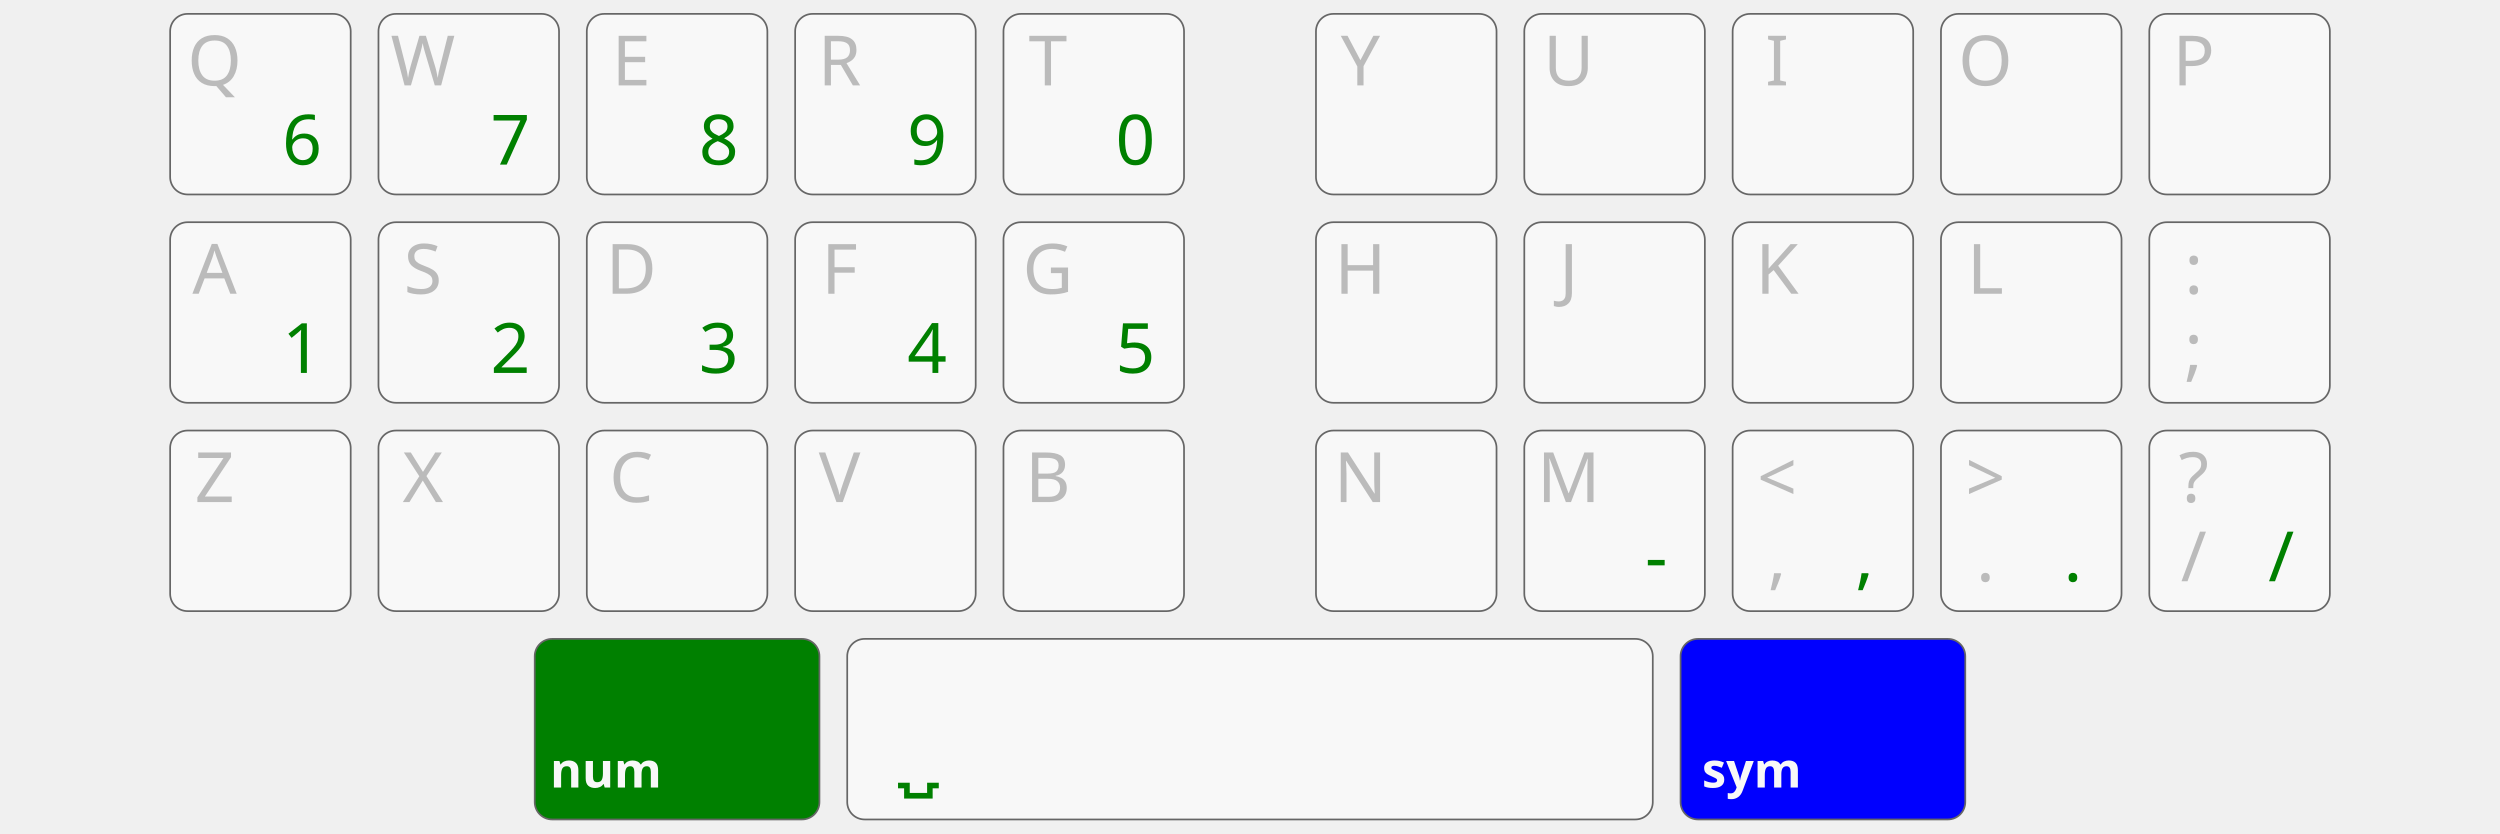
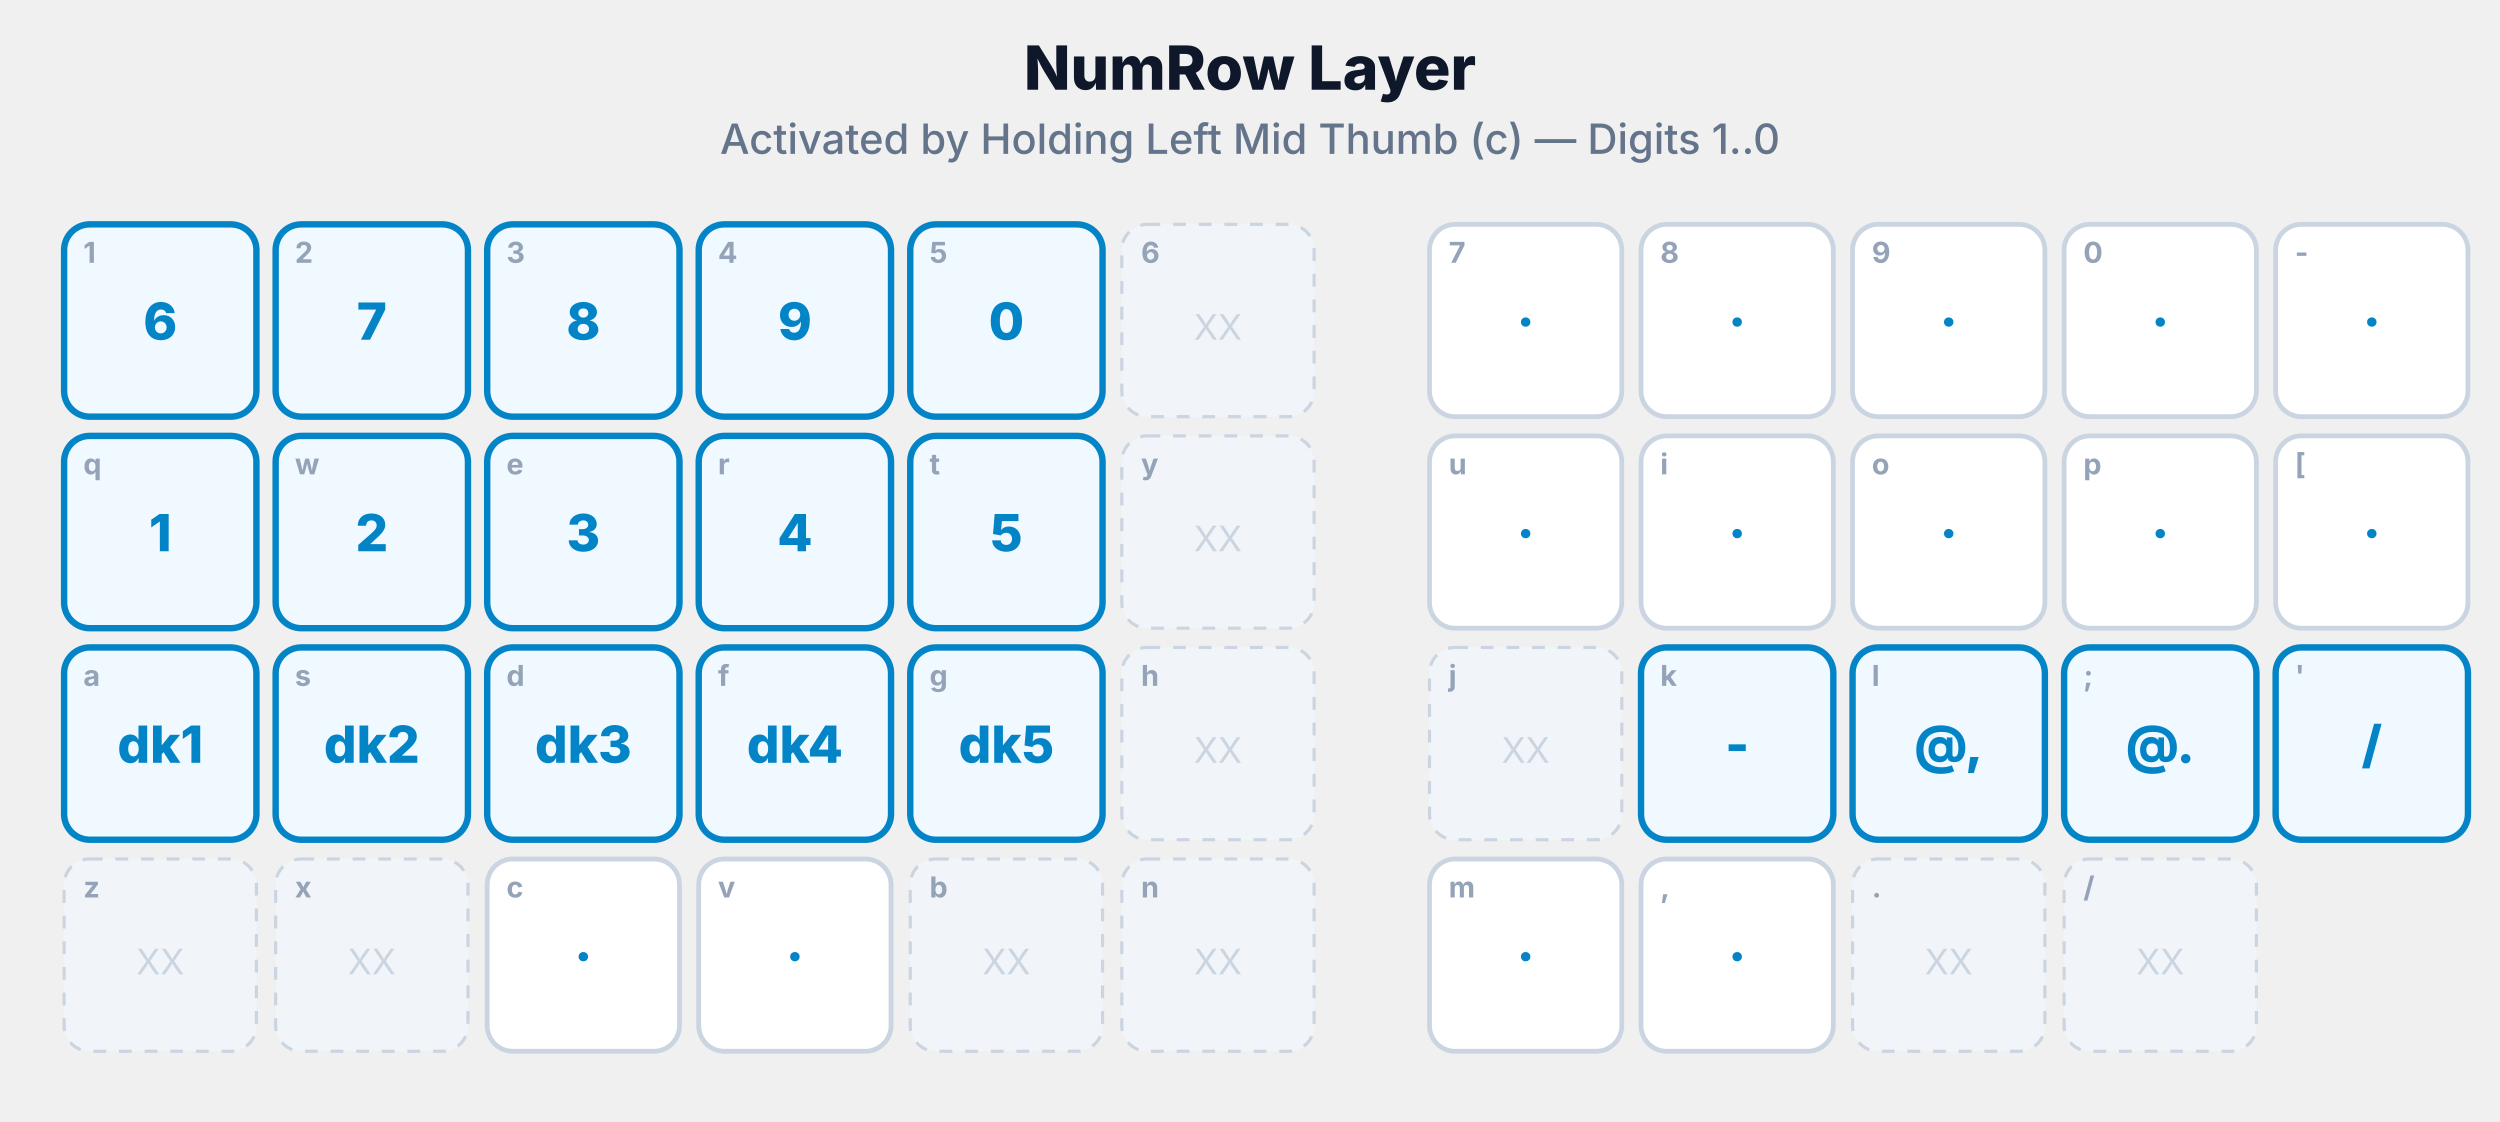
- <svg xmlns="http://www.w3.org/2000/svg" viewBox="90 60 720 240">
+ <svg xmlns="http://www.w3.org/2000/svg" viewBox="0 0 780 350">
  <style>
-     :root {
-       color-scheme: light dark;
-     }
-     rect {
-       fill: #f8f8f8;
-       stroke: #666;
-       stroke-width: .5px;
-     }
-     text {
-       fill: #bbb;
-       font: normal 20px sans-serif;
-       text-align: center;
-       text-anchor: middle;
-     }
-     .dualKey { fill: #ddd; transform: translateY(26px); }
- 
-     #row_AD { transform: translate(64px,  64px); }
-     #row_AC { transform: translate(64px, 124px); }
-     #row_AB { transform: translate(64px, 184px); }
-     #row_AA { transform: translate(64px, 244px); }
-     .left   { transform: translate(-15px, 0); }
-     .right  { transform: translate(+15px, 0); }
- 
-     .layer  { font-size: 14px; font-weight: bold; fill: #f8f8f8; }
-     .layerNum { fill: green; }
-     .layerSym { font-weight: normal; }
-     .layerMod { font-weight: bold; font-size: 14px; }
- 
-     .layerSym, .colorSym { fill: blue; }
- 
+     :root { color-scheme: light dark; }
+     rect.key { fill: #ffffff; stroke: #cbd5e1; stroke-width: 1.5px; rx: 8px; ry: 8px; }
+     rect.gap { fill: #f1f5f9; stroke: #cbd5e1; stroke-dasharray: 4 4; rx: 8px; ry: 8px; }
+     rect.active { fill: #f0f9ff; stroke: #0284c7; stroke-width: 2px; rx: 8px; ry: 8px; }
+     text { font-family: system-ui, -apple-system, sans-serif; text-anchor: middle; }
+     text.title { font-size: 19px; font-weight: 800; fill: #0f172a; }
+     text.subtitle { font-size: 13px; font-weight: 500; fill: #64748b; }
+     text.phys { font-size: 9px; font-weight: 700; fill: #94a3b8; text-anchor: start; }
+     text.main { font-size: 16px; font-weight: 800; fill: #0284c7; }
+     text.sub { font-size: 11px; font-weight: 600; fill: #64748b; }
+     text.dead { font-size: 11px; fill: #cbd5e1; }
    @media (prefers-color-scheme: dark) {
-       text                 { fill: #666; }
-       rect                 { fill: #444; }
-       .dualKey             { fill: #666; }
-       .layerMod            { fill: #eee; }
-       .layerNum            { fill: #6d6; }
-       .layerSym, .colorSym { fill: #99f; }
+       rect.key { fill: #1e293b; stroke: #334155; }
+       rect.gap { fill: #0f172a; stroke: #334155; }
+       rect.active { fill: #0c4a6e; stroke: #38bdf8; }
+       text.title { fill: #f8fafc; }
+       text.subtitle { fill: #94a3b8; }
+       text.phys { fill: #64748b; }
+       text.main { fill: #38bdf8; }
+       text.sub { fill: #94a3b8; }
+       text.dead { fill: #475569; }
    }
  </style>
-   <g id="row_AD">
-     <g class="left">
-       <g transform="translate(90)">
-         <rect width="52" height="52" rx="5" ry="5" />
-         <text x="12.8" y="20.6" class="level2">Q</text>
-         <text x="38.0" y="43.4" class="layerNum">6</text>
-       </g>
-       <g transform="translate(150)">
-         <rect width="52" height="52" rx="5" ry="5" />
-         <text x="12.8" y="20.6" class="level2">W</text>
-         <text x="38.0" y="43.4" class="layerNum">7</text>
-       </g>
-       <g transform="translate(210)">
-         <rect width="52" height="52" rx="5" ry="5" />
-         <text x="12.8" y="20.6" class="level2">E</text>
-         <text x="38.0" y="43.4" class="layerNum">8</text>
-       </g>
-       <g transform="translate(270)">
-         <rect width="52" height="52" rx="5" ry="5" />
-         <text x="12.8" y="20.6" class="level2">R</text>
-         <text x="38.0" y="43.4" class="layerNum">9</text>
-       </g>
-       <g transform="translate(330)">
-         <rect width="52" height="52" rx="5" ry="5" />
-         <text x="12.8" y="20.6" class="level2">T</text>
-         <text x="38.0" y="43.4" class="layerNum">0</text>
-       </g>
-     </g>
-     <g class="right">
-       <g transform="translate(390)">
-         <rect width="52" height="52" rx="5" ry="5" />
-         <text x="12.8" y="20.6" class="level2">Y</text>
-       </g>
-       <g transform="translate(450)">
-         <rect width="52" height="52" rx="5" ry="5" />
-         <text x="12.8" y="20.6" class="level2">U</text>
-       </g>
-       <g transform="translate(510)">
-         <rect width="52" height="52" rx="5" ry="5" />
-         <text x="12.8" y="20.6" class="level2">I</text>
-       </g>
-       <g transform="translate(570)">
-         <rect width="52" height="52" rx="5" ry="5" />
-         <text x="12.8" y="20.6" class="level2">O</text>
-       </g>
-       <g transform="translate(630)">
-         <rect width="52" height="52" rx="5" ry="5" />
-         <text x="12.8" y="20.6" class="level2">P</text>
-       </g>
-     </g>
-   </g>
-   <g id="row_AC">
-     <g class="left">
-       <g transform="translate(90)">
-         <rect width="52" height="52" rx="5" ry="5" />
-         <text x="12.8" y="20.6" class="level2">A</text>
-         <text x="38.0" y="43.4" class="layerNum">1</text>
-       </g>
-       <g transform="translate(150)">
-         <rect width="52" height="52" rx="5" ry="5" />
-         <text x="12.8" y="20.6" class="level2">S</text>
-         <text x="38.0" y="43.4" class="layerNum">2</text>
-       </g>
-       <g transform="translate(210)">
-         <rect width="52" height="52" rx="5" ry="5" />
-         <text x="12.8" y="20.6" class="level2">D</text>
-         <text x="38.0" y="43.4" class="layerNum">3</text>
-       </g>
-       <g transform="translate(270)">
-         <rect width="52" height="52" rx="5" ry="5" />
-         <text x="12.8" y="20.6" class="level2">F</text>
-         <text x="38.0" y="43.4" class="layerNum">4</text>
-       </g>
-       <g transform="translate(330)">
-         <rect width="52" height="52" rx="5" ry="5" />
-         <text x="12.8" y="20.6" class="level2">G</text>
-         <text x="38.0" y="43.4" class="layerNum">5</text>
-       </g>
-     </g>
-     <g class="right">
-       <g transform="translate(390)">
-         <rect width="52" height="52" rx="5" ry="5" />
-         <text x="12.8" y="20.6" class="level2">H</text>
-       </g>
-       <g transform="translate(450)">
-         <rect width="52" height="52" rx="5" ry="5" />
-         <text x="12.8" y="20.6" class="level2">J</text>
-       </g>
-       <g transform="translate(510)">
-         <rect width="52" height="52" rx="5" ry="5" />
-         <text x="12.8" y="20.6" class="level2">K</text>
-       </g>
-       <g transform="translate(570)">
-         <rect width="52" height="52" rx="5" ry="5" />
-         <text x="12.8" y="20.6" class="level2">L</text>
-       </g>
-       <g transform="translate(630)">
-         <rect width="52" height="52" rx="5" ry="5" />
-         <text x="12.8" y="43.4" class="level1">;</text>
-         <text x="12.8" y="20.6" class="level2">:</text>
-       </g>
-     </g>
-   </g>
-   <g id="row_AB">
-     <g class="left">
-       <g transform="translate(90)">
-         <rect width="52" height="52" rx="5" ry="5" />
-         <g>
-           <text x="12.8" y="20.6" class="level2">Z</text>
-         </g>
-       </g>
-       <g transform="translate(150)">
-         <rect width="52" height="52" rx="5" ry="5" />
-         <g>
-           <text x="12.8" y="20.6" class="level2">X</text>
-         </g>
-       </g>
-       <g transform="translate(210)">
-         <rect width="52" height="52" rx="5" ry="5" />
-         <g>
-           <text x="12.8" y="20.6" class="level2">C</text>
-         </g>
-       </g>
-       <g transform="translate(270)">
-         <rect width="52" height="52" rx="5" ry="5" />
-         <g>
-           <text x="12.8" y="20.6" class="level2">V</text>
-         </g>
-       </g>
-       <g transform="translate(330)">
-         <rect width="52" height="52" rx="5" ry="5" />
-         <g>
-           <text x="12.8" y="20.6" class="level2">B</text>
-         </g>
-       </g>
-     </g>
-     <g class="right">
-       <g transform="translate(390)">
-         <rect width="52" height="52" rx="5" ry="5" />
-         <text x="12.8" y="20.6" class="level2">N</text>
-       </g>
-       <g transform="translate(450)">
-         <rect width="52" height="52" rx="5" ry="5" />
-         <text x="12.8" y="20.6" class="level2">M</text>
-         <text x="38.0" y="43.4" class="layerNum">-</text>
-       </g>
-       <g transform="translate(510)">
-         <rect width="52" height="52" rx="5" ry="5" />
-         <text x="12.8" y="43.4" class="level1">,</text>
-         <text x="12.8" y="20.6" class="level2">&lt;</text>
-         <text x="38.0" y="43.4" class="layerNum">,</text>
-       </g>
-       <g transform="translate(570)">
-         <rect width="52" height="52" rx="5" ry="5" />
-         <text x="12.8" y="43.4" class="level1">.</text>
-         <text x="12.8" y="20.6" class="level2">&gt;</text>
-         <text x="38.0" y="43.4" class="layerNum">.</text>
-       </g>
-       <g transform="translate(630)">
-         <rect width="52" height="52" rx="5" ry="5" />
-         <text x="12.8" y="43.4" class="level1">/</text>
-         <text x="12.8" y="20.6" class="level2">?</text>
-         <text x="38.0" y="43.4" class="layerNum">/</text>
-       </g>
-     </g>
-   </g>
-   <g id="row_AA">
-     <g transform="translate(180)">
-       <rect width="82" height="52" rx="5" ry="5" class="layerNum" />
-       <text x="20.5" y="42.8" class="layer">num</text>
-     </g>
-     <g transform="translate(270)">
-       <rect width="232" height="52" rx="5" ry="5" />
-       <text x="20.5" y="42.8" class="layer layerNum">⍽</text>
-     </g>
-     <g transform="translate(510)">
-       <rect width="82" height="52" rx="5" ry="5" class="layerSym" />
-       <text x="20.5" y="42.8" class="layer">sym</text>
-     </g>
+   <text x="390" y="28" class="title">NumRow Layer</text>
+   <text x="390" y="48" class="subtitle">Activated by Holding Left Mid Thumb (c) — Digits 1..0</text>
+   <g transform="translate(20,70)">
+     <rect width="60" height="60" class="active" />
+     <text x="6" y="12" class="phys">1</text>
+     <text x="30" y="36" class="main">6</text>
+   </g>
+   <g transform="translate(86,70)">
+     <rect width="60" height="60" class="active" />
+     <text x="6" y="12" class="phys">2</text>
+     <text x="30" y="36" class="main">7</text>
+   </g>
+   <g transform="translate(152,70)">
+     <rect width="60" height="60" class="active" />
+     <text x="6" y="12" class="phys">3</text>
+     <text x="30" y="36" class="main">8</text>
+   </g>
+   <g transform="translate(218,70)">
+     <rect width="60" height="60" class="active" />
+     <text x="6" y="12" class="phys">4</text>
+     <text x="30" y="36" class="main">9</text>
+   </g>
+   <g transform="translate(284,70)">
+     <rect width="60" height="60" class="active" />
+     <text x="6" y="12" class="phys">5</text>
+     <text x="30" y="36" class="main">0</text>
+   </g>
+   <g transform="translate(350,70)">
+     <rect width="60" height="60" class="gap" />
+     <text x="6" y="12" class="phys">6</text>
+     <text x="30" y="36" class="dead">XX</text>
+   </g>
+   <g transform="translate(446,70)">
+     <rect width="60" height="60" class="key" />
+     <text x="6" y="12" class="phys">7</text>
+     <text x="30" y="36" class="main">·</text>
+   </g>
+   <g transform="translate(512,70)">
+     <rect width="60" height="60" class="key" />
+     <text x="6" y="12" class="phys">8</text>
+     <text x="30" y="36" class="main">·</text>
+   </g>
+   <g transform="translate(578,70)">
+     <rect width="60" height="60" class="key" />
+     <text x="6" y="12" class="phys">9</text>
+     <text x="30" y="36" class="main">·</text>
+   </g>
+   <g transform="translate(644,70)">
+     <rect width="60" height="60" class="key" />
+     <text x="6" y="12" class="phys">0</text>
+     <text x="30" y="36" class="main">·</text>
+   </g>
+   <g transform="translate(710,70)">
+     <rect width="60" height="60" class="key" />
+     <text x="6" y="12" class="phys">-</text>
+     <text x="30" y="36" class="main">·</text>
+   </g>
+   <g transform="translate(20,136)">
+     <rect width="60" height="60" class="active" />
+     <text x="6" y="12" class="phys">q</text>
+     <text x="30" y="36" class="main">1</text>
+   </g>
+   <g transform="translate(86,136)">
+     <rect width="60" height="60" class="active" />
+     <text x="6" y="12" class="phys">w</text>
+     <text x="30" y="36" class="main">2</text>
+   </g>
+   <g transform="translate(152,136)">
+     <rect width="60" height="60" class="active" />
+     <text x="6" y="12" class="phys">e</text>
+     <text x="30" y="36" class="main">3</text>
+   </g>
+   <g transform="translate(218,136)">
+     <rect width="60" height="60" class="active" />
+     <text x="6" y="12" class="phys">r</text>
+     <text x="30" y="36" class="main">4</text>
+   </g>
+   <g transform="translate(284,136)">
+     <rect width="60" height="60" class="active" />
+     <text x="6" y="12" class="phys">t</text>
+     <text x="30" y="36" class="main">5</text>
+   </g>
+   <g transform="translate(350,136)">
+     <rect width="60" height="60" class="gap" />
+     <text x="6" y="12" class="phys">y</text>
+     <text x="30" y="36" class="dead">XX</text>
+   </g>
+   <g transform="translate(446,136)">
+     <rect width="60" height="60" class="key" />
+     <text x="6" y="12" class="phys">u</text>
+     <text x="30" y="36" class="main">·</text>
+   </g>
+   <g transform="translate(512,136)">
+     <rect width="60" height="60" class="key" />
+     <text x="6" y="12" class="phys">i</text>
+     <text x="30" y="36" class="main">·</text>
+   </g>
+   <g transform="translate(578,136)">
+     <rect width="60" height="60" class="key" />
+     <text x="6" y="12" class="phys">o</text>
+     <text x="30" y="36" class="main">·</text>
+   </g>
+   <g transform="translate(644,136)">
+     <rect width="60" height="60" class="key" />
+     <text x="6" y="12" class="phys">p</text>
+     <text x="30" y="36" class="main">·</text>
+   </g>
+   <g transform="translate(710,136)">
+     <rect width="60" height="60" class="key" />
+     <text x="6" y="12" class="phys">[</text>
+     <text x="30" y="36" class="main">·</text>
+   </g>
+   <g transform="translate(20,202)">
+     <rect width="60" height="60" class="active" />
+     <text x="6" y="12" class="phys">a</text>
+     <text x="30" y="36" class="main">dk1</text>
+   </g>
+   <g transform="translate(86,202)">
+     <rect width="60" height="60" class="active" />
+     <text x="6" y="12" class="phys">s</text>
+     <text x="30" y="36" class="main">dk2</text>
+   </g>
+   <g transform="translate(152,202)">
+     <rect width="60" height="60" class="active" />
+     <text x="6" y="12" class="phys">d</text>
+     <text x="30" y="36" class="main">dk3</text>
+   </g>
+   <g transform="translate(218,202)">
+     <rect width="60" height="60" class="active" />
+     <text x="6" y="12" class="phys">f</text>
+     <text x="30" y="36" class="main">dk4</text>
+   </g>
+   <g transform="translate(284,202)">
+     <rect width="60" height="60" class="active" />
+     <text x="6" y="12" class="phys">g</text>
+     <text x="30" y="36" class="main">dk5</text>
+   </g>
+   <g transform="translate(350,202)">
+     <rect width="60" height="60" class="gap" />
+     <text x="6" y="12" class="phys">h</text>
+     <text x="30" y="36" class="dead">XX</text>
+   </g>
+   <g transform="translate(446,202)">
+     <rect width="60" height="60" class="gap" />
+     <text x="6" y="12" class="phys">j</text>
+     <text x="30" y="36" class="dead">XX</text>
+   </g>
+   <g transform="translate(512,202)">
+     <rect width="60" height="60" class="active" />
+     <text x="6" y="12" class="phys">k</text>
+     <text x="30" y="36" class="main">-</text>
+   </g>
+   <g transform="translate(578,202)">
+     <rect width="60" height="60" class="active" />
+     <text x="6" y="12" class="phys">l</text>
+     <text x="30" y="36" class="main">@,</text>
+   </g>
+   <g transform="translate(644,202)">
+     <rect width="60" height="60" class="active" />
+     <text x="6" y="12" class="phys">;</text>
+     <text x="30" y="36" class="main">@.</text>
+   </g>
+   <g transform="translate(710,202)">
+     <rect width="60" height="60" class="active" />
+     <text x="6" y="12" class="phys">'</text>
+     <text x="30" y="36" class="main">/</text>
+   </g>
+   <g transform="translate(20,268)">
+     <rect width="60" height="60" class="gap" />
+     <text x="6" y="12" class="phys">z</text>
+     <text x="30" y="36" class="dead">XX</text>
+   </g>
+   <g transform="translate(86,268)">
+     <rect width="60" height="60" class="gap" />
+     <text x="6" y="12" class="phys">x</text>
+     <text x="30" y="36" class="dead">XX</text>
+   </g>
+   <g transform="translate(152,268)">
+     <rect width="60" height="60" class="key" />
+     <text x="6" y="12" class="phys">c</text>
+     <text x="30" y="36" class="main">·</text>
+   </g>
+   <g transform="translate(218,268)">
+     <rect width="60" height="60" class="key" />
+     <text x="6" y="12" class="phys">v</text>
+     <text x="30" y="36" class="main">·</text>
+   </g>
+   <g transform="translate(284,268)">
+     <rect width="60" height="60" class="gap" />
+     <text x="6" y="12" class="phys">b</text>
+     <text x="30" y="36" class="dead">XX</text>
+   </g>
+   <g transform="translate(350,268)">
+     <rect width="60" height="60" class="gap" />
+     <text x="6" y="12" class="phys">n</text>
+     <text x="30" y="36" class="dead">XX</text>
+   </g>
+   <g transform="translate(446,268)">
+     <rect width="60" height="60" class="key" />
+     <text x="6" y="12" class="phys">m</text>
+     <text x="30" y="36" class="main">·</text>
+   </g>
+   <g transform="translate(512,268)">
+     <rect width="60" height="60" class="key" />
+     <text x="6" y="12" class="phys">,</text>
+     <text x="30" y="36" class="main">·</text>
+   </g>
+   <g transform="translate(578,268)">
+     <rect width="60" height="60" class="gap" />
+     <text x="6" y="12" class="phys">.</text>
+     <text x="30" y="36" class="dead">XX</text>
+   </g>
+   <g transform="translate(644,268)">
+     <rect width="60" height="60" class="gap" />
+     <text x="6" y="12" class="phys">/</text>
+     <text x="30" y="36" class="dead">XX</text>
  </g>
</svg>
